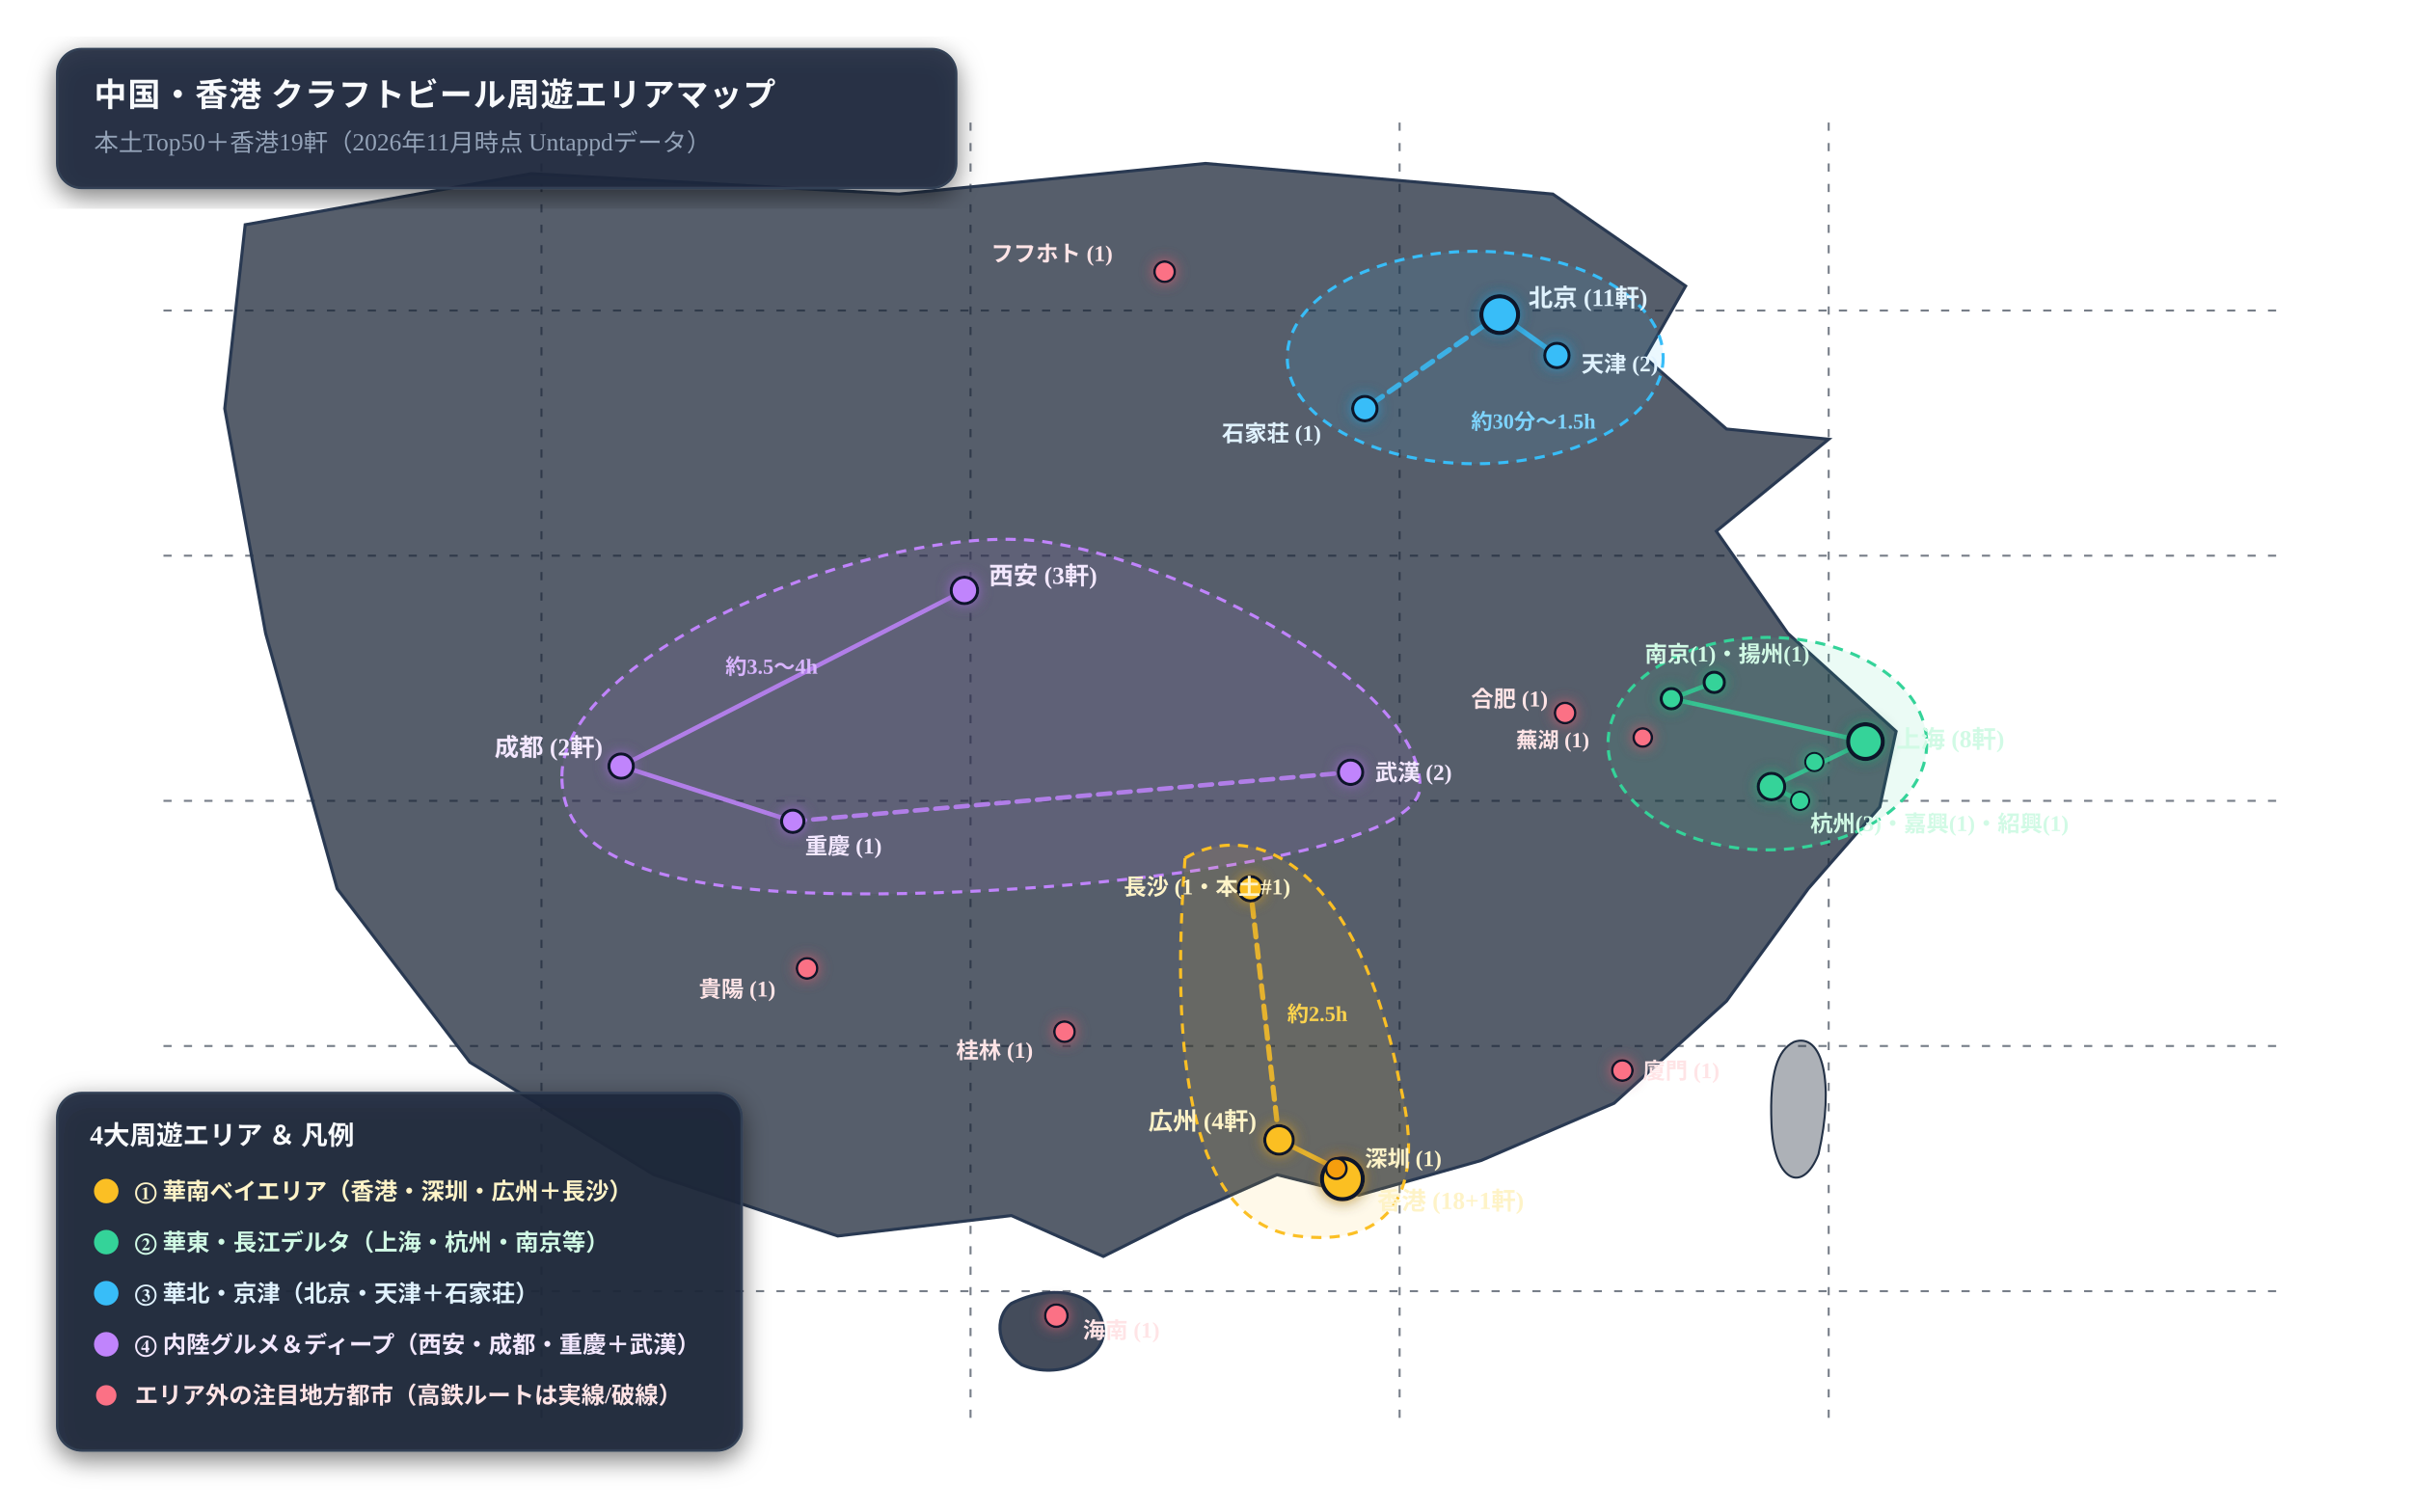
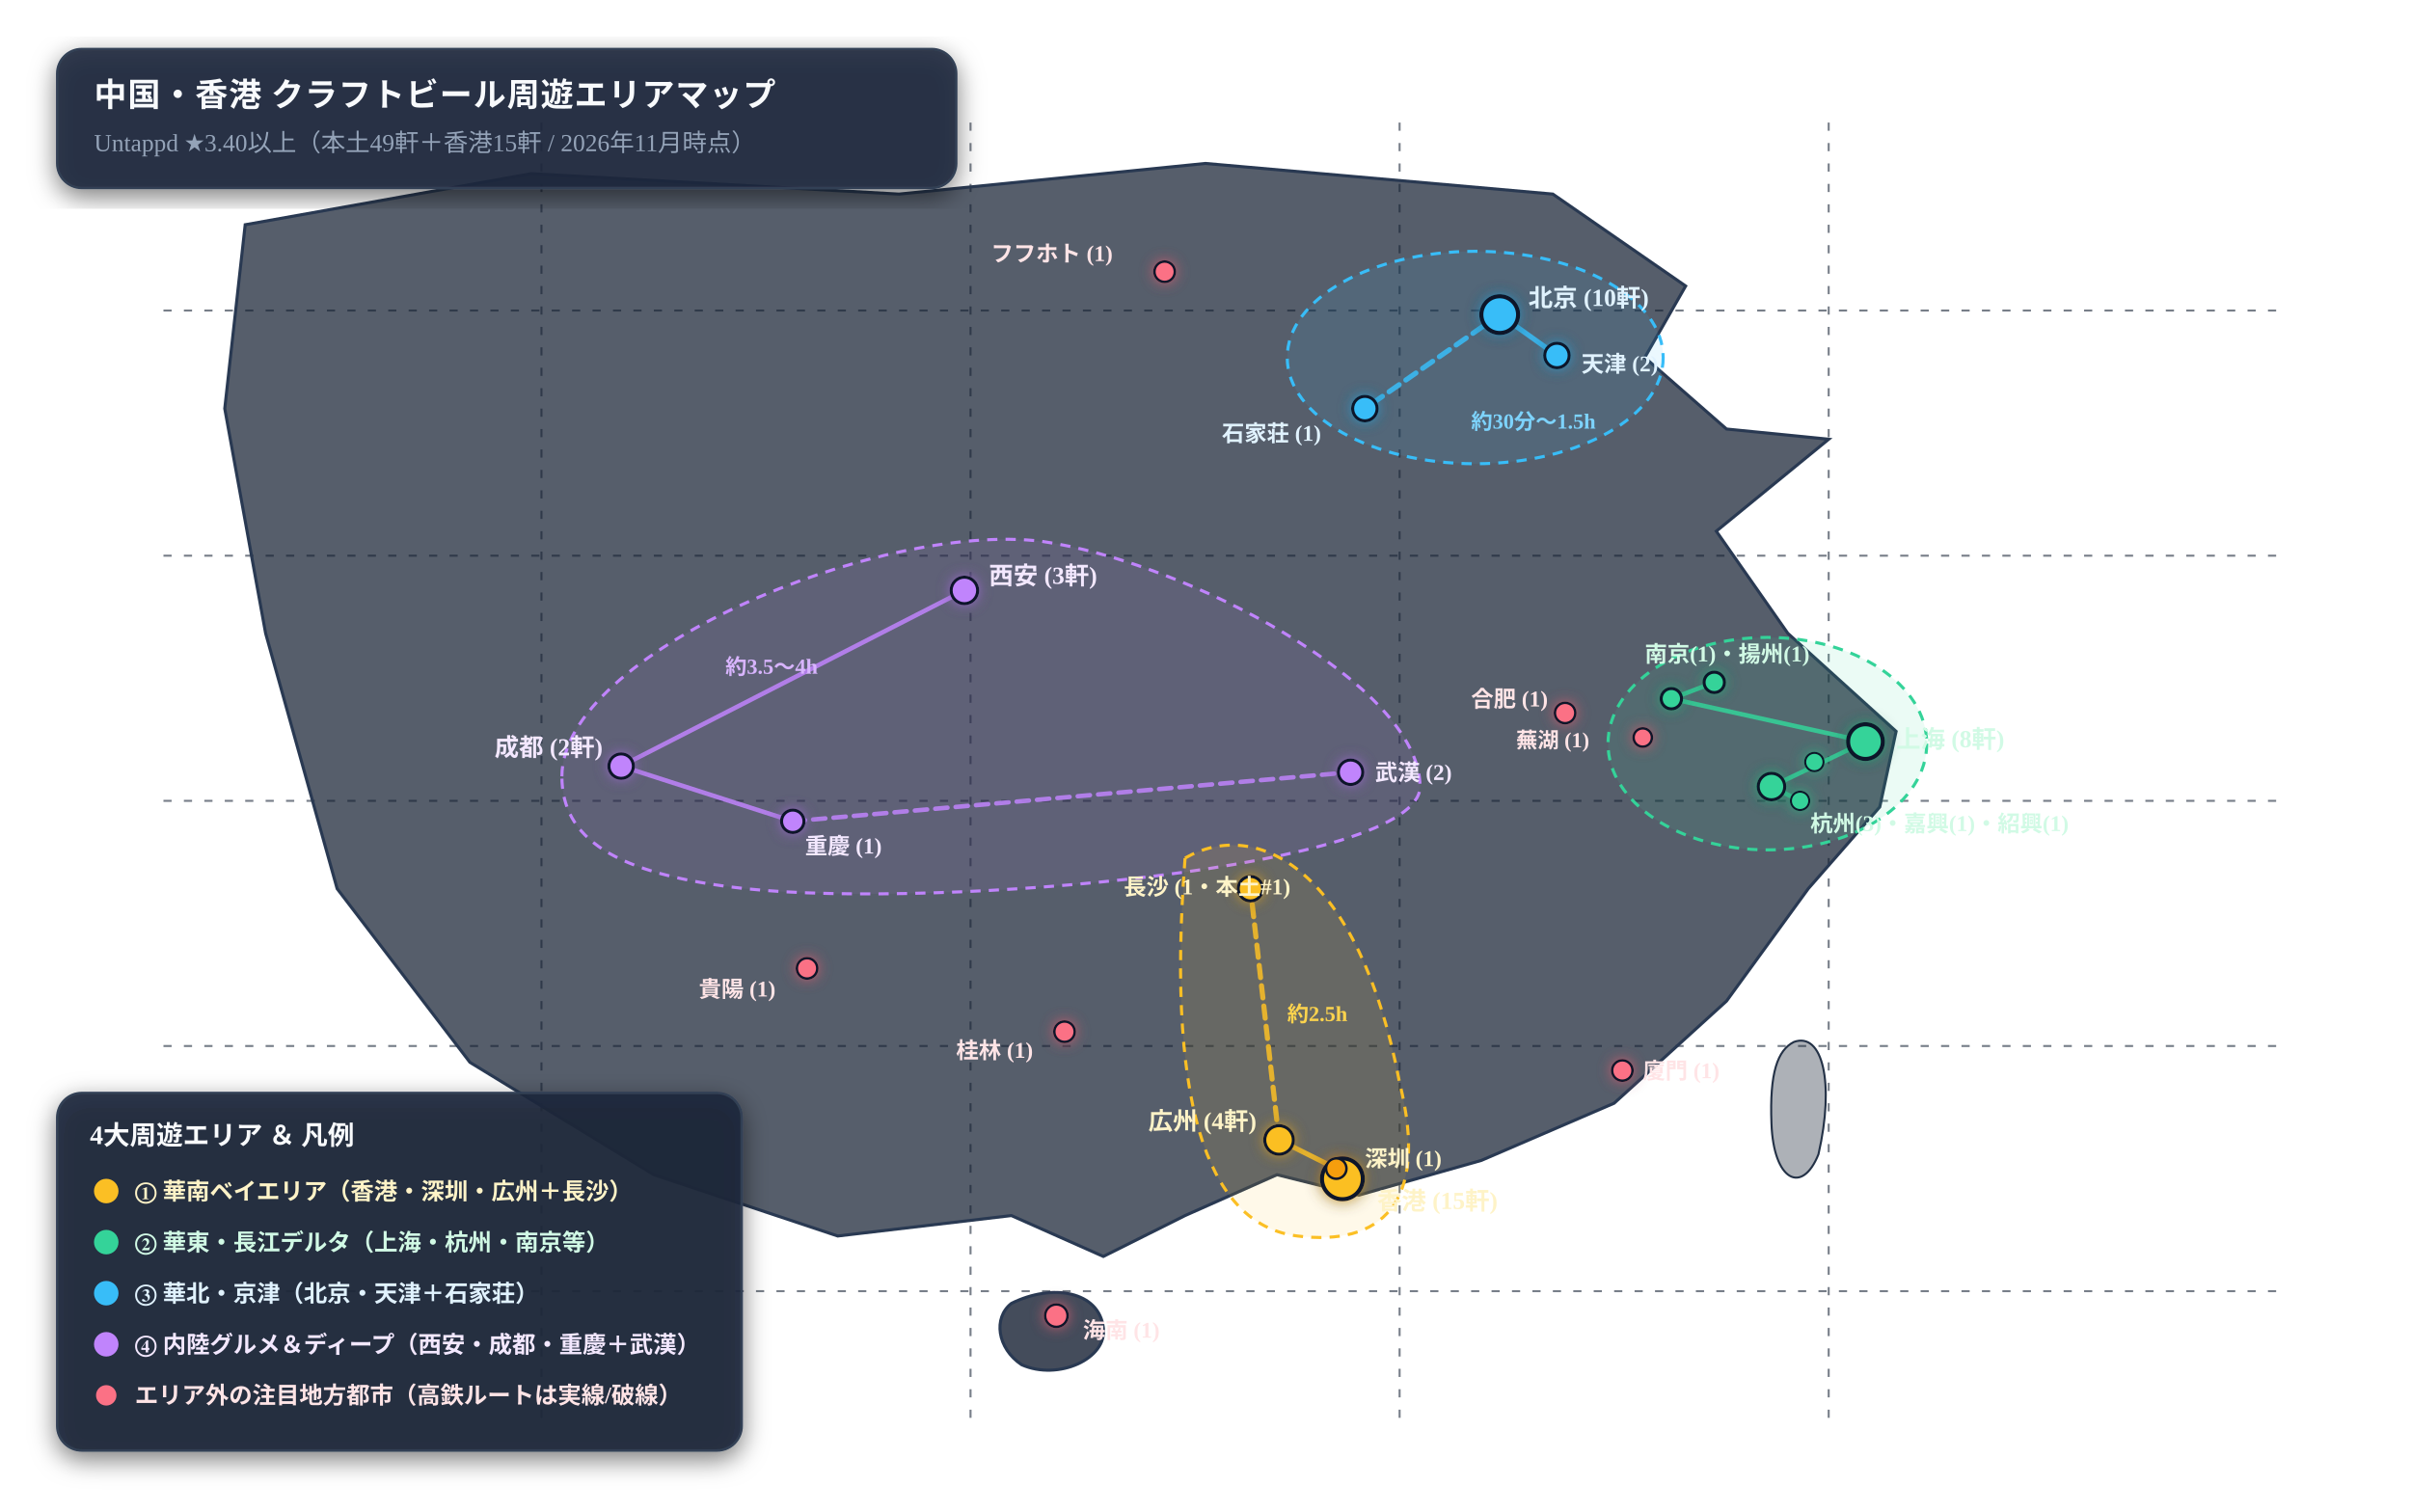
<svg xmlns="http://www.w3.org/2000/svg" viewBox="0 0 1180 740" class="w-full h-auto rounded-2xl shadow-xl overflow-hidden font-sans select-none" style="background: linear-gradient(145deg, #090e17 0%, #0f172a 100%);">
  <defs>
    <filter id="glow" x="-40%" y="-40%" width="180%" height="180%">
      <feGaussianBlur stdDeviation="3.5" result="blur" />
      <feComposite in="SourceGraphic" in2="blur" operator="over" />
    </filter>
    <filter id="card-shadow" x="-15%" y="-15%" width="130%" height="130%">
      <feDropShadow dx="0" dy="4" stdDeviation="6" flood-color="#000000" flood-opacity="0.55" />
    </filter>
  </defs>
  <g stroke="#1e293b" stroke-width="1" stroke-dasharray="4,6" opacity="0.6">
    <line x1="80" y1="152" x2="1120" y2="152" />
    <line x1="80" y1="272" x2="1120" y2="272" />
    <line x1="80" y1="392" x2="1120" y2="392" />
    <line x1="80" y1="512" x2="1120" y2="512" />
    <line x1="80" y1="632" x2="1120" y2="632" />
    <line x1="265" y1="60" x2="265" y2="700" />
    <line x1="475" y1="60" x2="475" y2="700" />
    <line x1="685" y1="60" x2="685" y2="700" />
    <line x1="895" y1="60" x2="895" y2="700" />
  </g>
  <path d="M120,110 L260,85 L440,95 L590,80 L760,95 L825,140 L805,175 L845,210 L895,215 L840,260 L875,310 L928,358 L920,395 L885,435 L845,490 L790,540 L725,568 L665,585 L625,575 L580,595 L540,615 L495,595 L410,605 L320,575 L230,520 L165,435 L130,310 L110,200 Z" fill="#162032" stroke="#293952" stroke-width="1.5" fill-opacity="0.72" />
  <path d="M495,638 C515,628 538,632 540,650 C542,665 518,676 500,668 C488,660 486,645 495,638 Z" fill="#162032" stroke="#293952" stroke-width="1.5" fill-opacity="0.8" />
  <path d="M878,510 C892,505 898,530 890,565 C882,585 868,578 867,550 C866,525 870,514 878,510 Z" fill="#162032" stroke="#233146" stroke-width="1" fill-opacity="0.35" />
  <g transform="translate(28, 24)">
    <rect x="0" y="0" width="440" height="68" rx="12" fill="#1e293b" fill-opacity="0.9" stroke="#334155" stroke-width="1.2" filter="url(#card-shadow)" />
    <text x="18" y="28" fill="#f8fafc" font-size="16" font-weight="800" letter-spacing="0.5">中国・香港 クラフトビール周遊エリアマップ</text>
-     <text x="18" y="50" fill="#94a3b8" font-size="12" font-weight="500">本土Top50＋香港19軒（2026年11月時点 Untappdデータ）</text>
+     <text x="18" y="50" fill="#94a3b8" font-size="12" font-weight="500">Untappd ★3.40以上（本土49軒＋香港15軒 / 2026年11月時点）</text>
  </g>
  <ellipse cx="722" cy="175" rx="92" ry="52" fill="#38bdf8" fill-opacity="0.10" stroke="#38bdf8" stroke-width="1.5" stroke-dasharray="5,4" />
  <ellipse cx="865" cy="364" rx="78" ry="52" fill="#34d399" fill-opacity="0.10" stroke="#34d399" stroke-width="1.5" stroke-dasharray="5,4" />
  <path d="M275,380 C275,320 430,255 510,265 C580,275 695,335 695,385 C695,425 460,445 365,435 C300,428 275,410 275,380 Z" fill="#c084fc" fill-opacity="0.09" stroke="#c084fc" stroke-width="1.5" stroke-dasharray="5,4" />
  <path d="M580,420 C615,400 665,425 685,530 C700,590 675,610 635,605 C595,600 570,550 580,420 Z" fill="#fbbf24" fill-opacity="0.10" stroke="#fbbf24" stroke-width="1.5" stroke-dasharray="5,4" />
  <g stroke="#fbbf24" stroke-width="2.5" stroke-linecap="round" opacity="0.85">
    <line x1="657" y1="577" x2="654" y2="572" />
    <line x1="654" y1="572" x2="626" y2="558" />
    <line x1="626" y1="558" x2="612" y2="435" stroke-dasharray="6,4" />
  </g>
  <g stroke="#34d399" stroke-width="2.2" stroke-linecap="round" opacity="0.85">
    <line x1="913" y1="363" x2="867" y2="385" />
    <line x1="913" y1="363" x2="818" y2="342" />
    <line x1="818" y1="342" x2="839" y2="334" />
    <line x1="867" y1="385" x2="881" y2="392" />
  </g>
  <g stroke="#38bdf8" stroke-width="2.5" stroke-linecap="round" opacity="0.85">
    <line x1="734" y1="154" x2="762" y2="174" />
    <line x1="734" y1="154" x2="668" y2="200" stroke-dasharray="6,4" />
  </g>
  <g stroke="#c084fc" stroke-width="2.2" stroke-linecap="round" opacity="0.85">
    <line x1="472" y1="289" x2="304" y2="375" />
    <line x1="304" y1="375" x2="388" y2="402" />
    <line x1="388" y1="402" x2="661" y2="378" stroke-dasharray="6,4" />
  </g>
  <g filter="url(#glow)">
    <circle cx="734" cy="154" r="9" fill="#38bdf8" stroke="#0f172a" stroke-width="2" />
    <circle cx="762" cy="174" r="6" fill="#38bdf8" stroke="#0f172a" stroke-width="1.5" />
    <circle cx="668" cy="200" r="6" fill="#38bdf8" stroke="#0f172a" stroke-width="1.5" />
  </g>
  <g font-size="12" font-weight="700" fill="#e0f2fe">
-     <text x="748" y="150">北京 (11軒)</text>
+     <text x="748" y="150">北京 (10軒)</text>
    <text x="774" y="182" font-size="11">天津 (2)</text>
    <text x="598" y="216" font-size="11">石家荘 (1)</text>
    <text x="720" y="210" fill="#7dd3fc" font-size="10.5" font-weight="600">約30分〜1.5h</text>
  </g>
  <g filter="url(#glow)">
    <circle cx="913" cy="363" r="8.5" fill="#34d399" stroke="#0f172a" stroke-width="2" />
    <circle cx="867" cy="385" r="6.5" fill="#34d399" stroke="#0f172a" stroke-width="1.5" />
    <circle cx="888" cy="373" r="4.5" fill="#34d399" stroke="#0f172a" stroke-width="1" />
    <circle cx="881" cy="392" r="4.5" fill="#34d399" stroke="#0f172a" stroke-width="1" />
    <circle cx="818" cy="342" r="5" fill="#34d399" stroke="#0f172a" stroke-width="1.5" />
    <circle cx="839" cy="334" r="5" fill="#34d399" stroke="#0f172a" stroke-width="1.5" />
  </g>
  <g font-size="12" font-weight="700" fill="#d1fae5">
    <text x="928" y="366">上海 (8軒)</text>
    <text x="886" y="407" font-size="11">杭州(3)・嘉興(1)・紹興(1)</text>
    <text x="805" y="324" font-size="11">南京(1)・揚州(1)</text>
  </g>
  <g filter="url(#glow)">
    <circle cx="472" cy="289" r="6.5" fill="#c084fc" stroke="#0f172a" stroke-width="1.5" />
    <circle cx="304" cy="375" r="6" fill="#c084fc" stroke="#0f172a" stroke-width="1.5" />
    <circle cx="388" cy="402" r="5.5" fill="#c084fc" stroke="#0f172a" stroke-width="1.5" />
    <circle cx="661" cy="378" r="6" fill="#c084fc" stroke="#0f172a" stroke-width="1.5" />
  </g>
  <g font-size="12" font-weight="700" fill="#f3e8ff">
    <text x="484" y="286">西安 (3軒)</text>
    <text x="242" y="370">成都 (2軒)</text>
    <text x="394" y="418" font-size="11">重慶 (1)</text>
    <text x="673" y="382" font-size="11">武漢 (2)</text>
    <text x="355" y="330" fill="#d8b4fe" font-size="10.5" font-weight="600">約3.5〜4h</text>
  </g>
  <g filter="url(#glow)">
    <circle cx="657" cy="577" r="10" fill="#fbbf24" stroke="#0f172a" stroke-width="2" />
    <circle cx="654" cy="572" r="5" fill="#f59e0b" stroke="#0f172a" stroke-width="1.2" />
    <circle cx="626" cy="558" r="7" fill="#fbbf24" stroke="#0f172a" stroke-width="1.5" />
    <circle cx="612" cy="435" r="6" fill="#fbbf24" stroke="#0f172a" stroke-width="1.5" />
  </g>
  <g font-size="12" font-weight="700" fill="#fef3c7">
-     <text x="674" y="592">香港 (18+1軒)</text>
+     <text x="674" y="592">香港 (15軒)</text>
    <text x="668" y="571" font-size="11">深圳 (1)</text>
    <text x="562" y="553">広州 (4軒)</text>
    <text x="550" y="438" font-size="11">長沙 (1・本土#1)</text>
    <text x="630" y="500" fill="#fcd34d" font-size="10.5" font-weight="600">約2.5h</text>
  </g>
  <g filter="url(#glow)">
    <circle cx="570" cy="133" r="5" fill="#fb7185" stroke="#0f172a" stroke-width="1.2" />
    <circle cx="766" cy="349" r="5" fill="#fb7185" stroke="#0f172a" stroke-width="1.2" />
    <circle cx="804" cy="361" r="4.5" fill="#fb7185" stroke="#0f172a" stroke-width="1.2" />
    <circle cx="395" cy="474" r="5" fill="#fb7185" stroke="#0f172a" stroke-width="1.2" />
    <circle cx="521" cy="505" r="5" fill="#fb7185" stroke="#0f172a" stroke-width="1.2" />
    <circle cx="794" cy="524" r="5" fill="#fb7185" stroke="#0f172a" stroke-width="1.2" />
    <circle cx="517" cy="644" r="5.5" fill="#fb7185" stroke="#0f172a" stroke-width="1.2" />
  </g>
  <g font-size="11" font-weight="600" fill="#ffe4e6">
    <text x="485" y="128">フフホト (1)</text>
    <text x="720" y="346">合肥 (1)</text>
    <text x="742" y="366" font-size="10.5">蕪湖 (1)</text>
    <text x="342" y="488">貴陽 (1)</text>
    <text x="468" y="518">桂林 (1)</text>
    <text x="804" y="528">廈門 (1)</text>
    <text x="530" y="655">海南 (1)</text>
  </g>
  <g transform="translate(28, 535)">
    <rect x="0" y="0" width="335" height="175" rx="12" fill="#1e293b" fill-opacity="0.92" stroke="#334155" stroke-width="1.2" filter="url(#card-shadow)" />
    <text x="16" y="25" fill="#f8fafc" font-size="13" font-weight="700">4大周遊エリア ＆ 凡例</text>
    <circle cx="24" cy="48" r="6" fill="#fbbf24" />
    <text x="38" y="52" fill="#fef3c7" font-size="11.5" font-weight="600">① 華南ベイエリア（香港・深圳・広州＋長沙）</text>
    <circle cx="24" cy="73" r="6" fill="#34d399" />
    <text x="38" y="77" fill="#d1fae5" font-size="11.5" font-weight="600">② 華東・長江デルタ（上海・杭州・南京等）</text>
    <circle cx="24" cy="98" r="6" fill="#38bdf8" />
    <text x="38" y="102" fill="#e0f2fe" font-size="11.5" font-weight="600">③ 華北・京津（北京・天津＋石家荘）</text>
    <circle cx="24" cy="123" r="6" fill="#c084fc" />
    <text x="38" y="127" fill="#f3e8ff" font-size="11.5" font-weight="600">④ 内陸グルメ＆ディープ（西安・成都・重慶＋武漢）</text>
    <circle cx="24" cy="148" r="5" fill="#fb7185" />
    <text x="38" y="152" fill="#ffe4e6" font-size="11.5" font-weight="600">エリア外の注目地方都市（高鉄ルートは実線/破線）</text>
  </g>
</svg>
